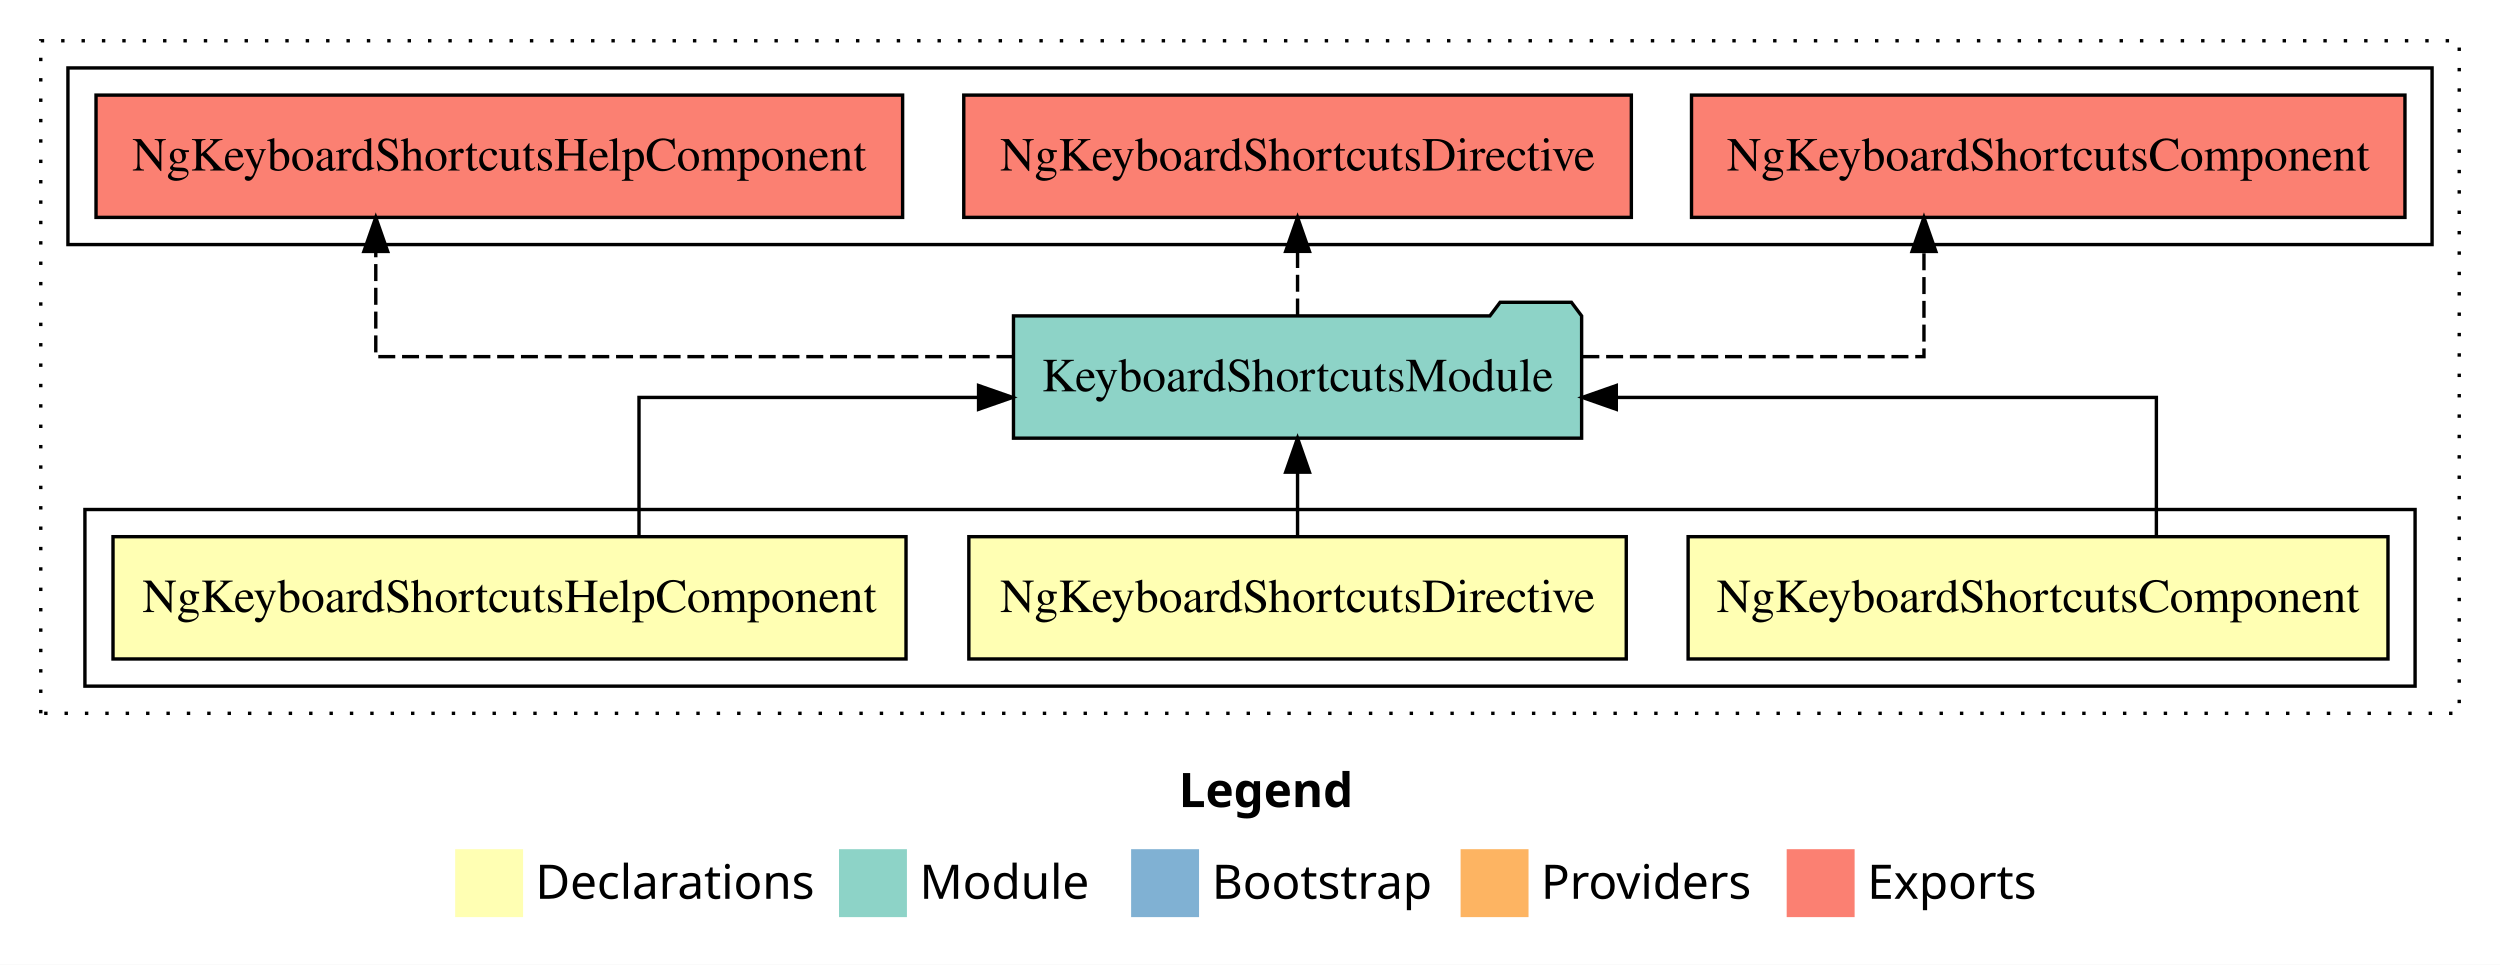
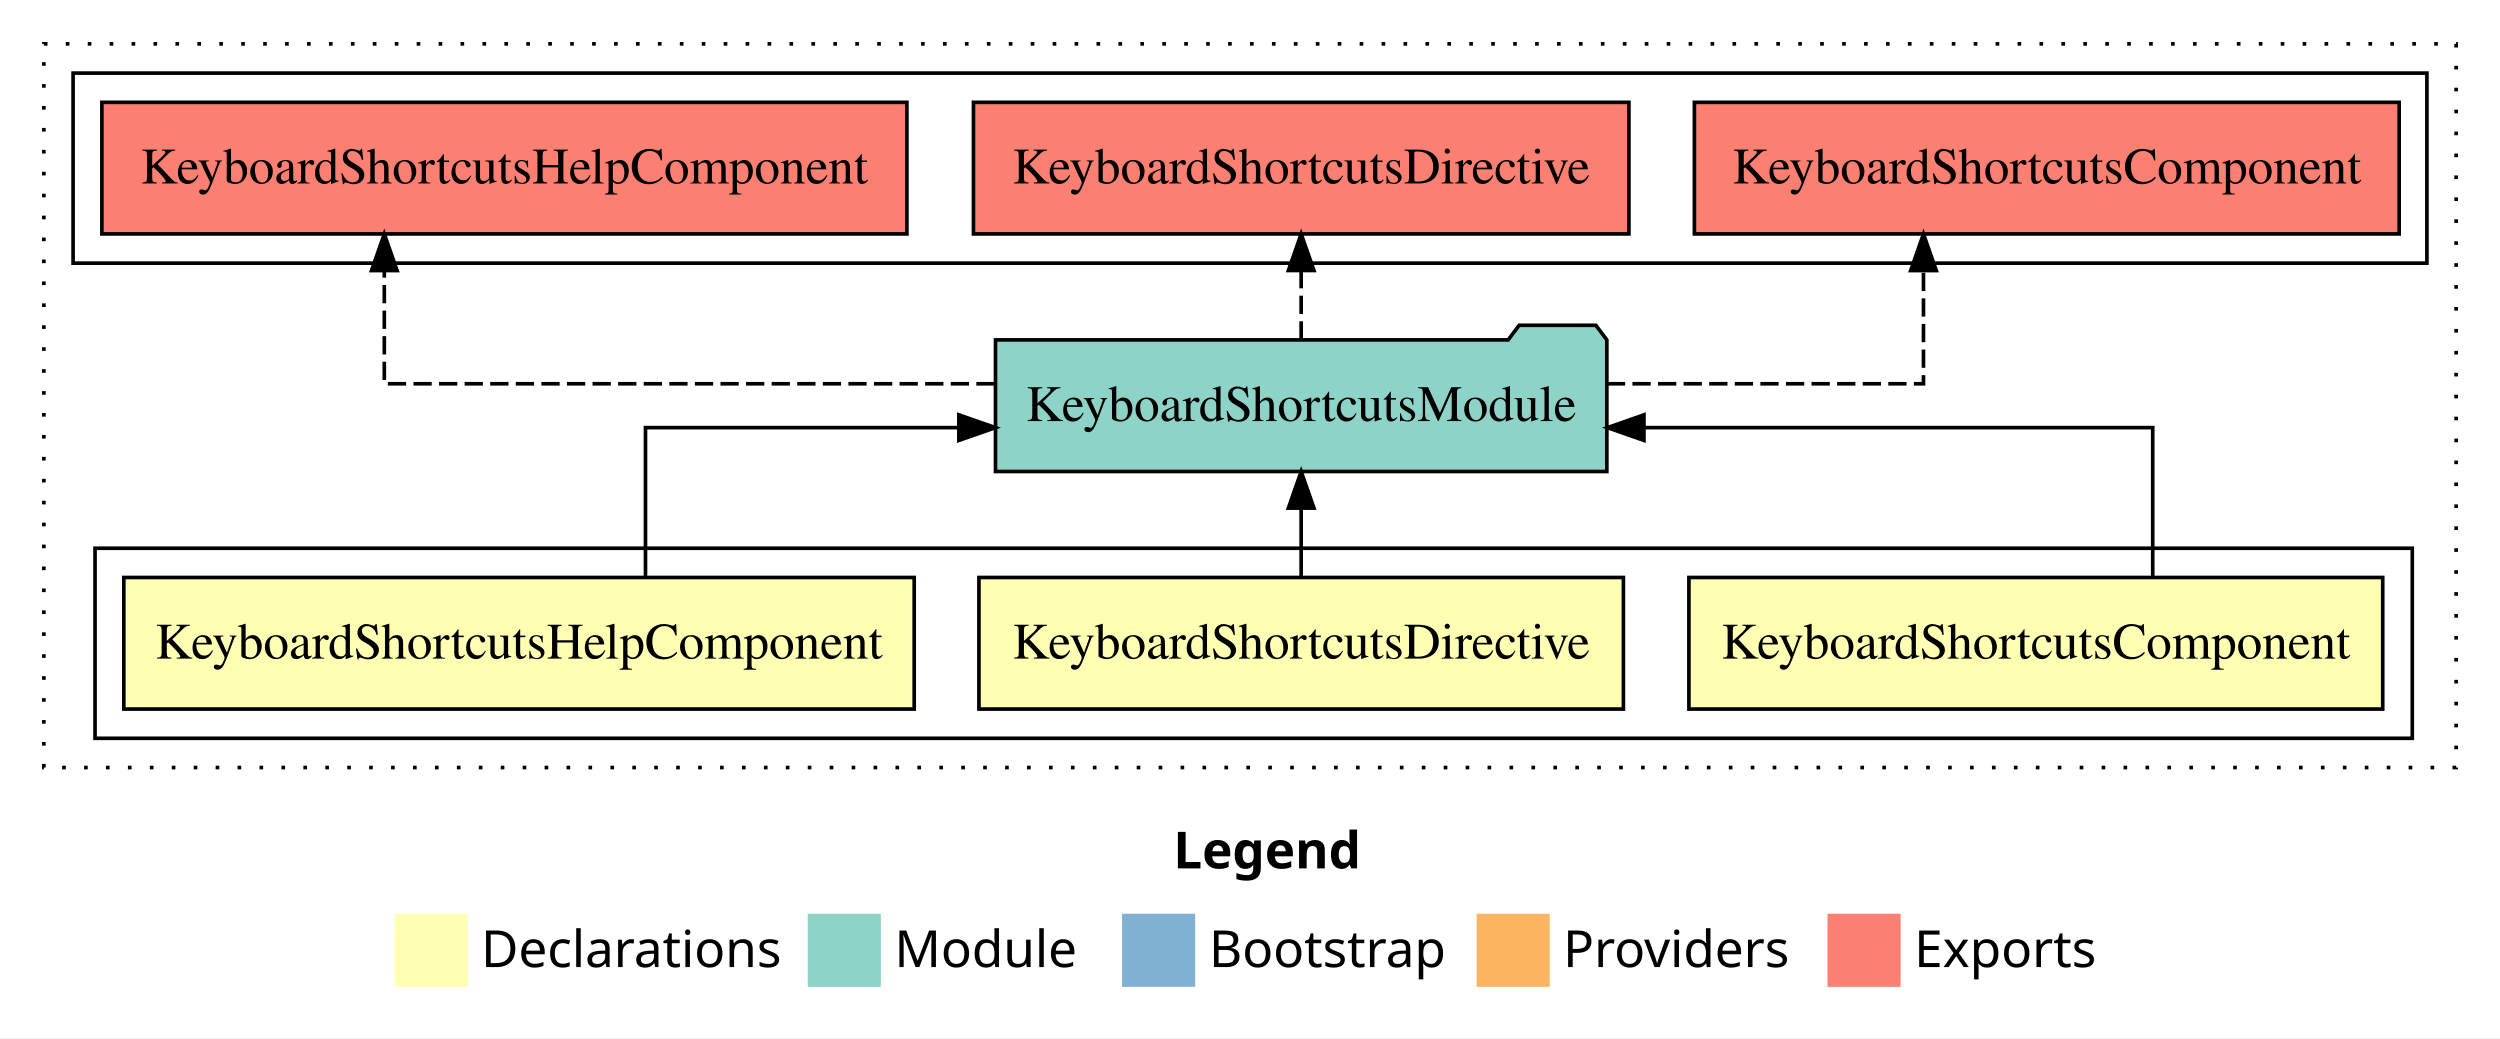
- <svg xmlns="http://www.w3.org/2000/svg" width="736pt" height="284pt" viewBox="0.00 0.00 736.00 284.00">
+ <svg xmlns="http://www.w3.org/2000/svg" width="684pt" height="284pt" viewBox="0.00 0.00 684.00 284.00">
  <g id="graph0" class="graph" transform="scale(1 1) rotate(0) translate(4 280)">
-     <polygon fill="#ffffff" stroke="transparent" points="-4,4 -4,-280 732,-280 732,4 -4,4" />
-     <text text-anchor="start" x="343.009" y="-42.4" font-family="sans-serif" font-weight="bold" font-size="14.00" fill="#000000">Legend</text>
-     <polygon fill="#ffffb3" stroke="transparent" points="130,-10 130,-30 150,-30 150,-10 130,-10" />
-     <text text-anchor="start" x="153.629" y="-15.4" font-family="sans-serif" font-size="14.00" fill="#000000">  Declarations</text>
-     <polygon fill="#8dd3c7" stroke="transparent" points="243,-10 243,-30 263,-30 263,-10 243,-10" />
-     <text text-anchor="start" x="266.725" y="-15.4" font-family="sans-serif" font-size="14.00" fill="#000000">  Module</text>
-     <polygon fill="#80b1d3" stroke="transparent" points="329,-10 329,-30 349,-30 349,-10 329,-10" />
-     <text text-anchor="start" x="352.781" y="-15.4" font-family="sans-serif" font-size="14.00" fill="#000000">  Bootstrap</text>
-     <polygon fill="#fdb462" stroke="transparent" points="426,-10 426,-30 446,-30 446,-10 426,-10" />
-     <text text-anchor="start" x="449.673" y="-15.4" font-family="sans-serif" font-size="14.00" fill="#000000">  Providers</text>
-     <polygon fill="#fb8072" stroke="transparent" points="522,-10 522,-30 542,-30 542,-10 522,-10" />
-     <text text-anchor="start" x="545.726" y="-15.4" font-family="sans-serif" font-size="14.00" fill="#000000">  Exports</text>
+     <polygon fill="#ffffff" stroke="transparent" points="-4,4 -4,-280 680,-280 680,4 -4,4" />
+     <text text-anchor="start" x="317.009" y="-42.4" font-family="sans-serif" font-weight="bold" font-size="14.00" fill="#000000">Legend</text>
+     <polygon fill="#ffffb3" stroke="transparent" points="104,-10 104,-30 124,-30 124,-10 104,-10" />
+     <text text-anchor="start" x="127.629" y="-15.4" font-family="sans-serif" font-size="14.00" fill="#000000">  Declarations</text>
+     <polygon fill="#8dd3c7" stroke="transparent" points="217,-10 217,-30 237,-30 237,-10 217,-10" />
+     <text text-anchor="start" x="240.725" y="-15.4" font-family="sans-serif" font-size="14.00" fill="#000000">  Module</text>
+     <polygon fill="#80b1d3" stroke="transparent" points="303,-10 303,-30 323,-30 323,-10 303,-10" />
+     <text text-anchor="start" x="326.781" y="-15.4" font-family="sans-serif" font-size="14.00" fill="#000000">  Bootstrap</text>
+     <polygon fill="#fdb462" stroke="transparent" points="400,-10 400,-30 420,-30 420,-10 400,-10" />
+     <text text-anchor="start" x="423.673" y="-15.4" font-family="sans-serif" font-size="14.00" fill="#000000">  Providers</text>
+     <polygon fill="#fb8072" stroke="transparent" points="496,-10 496,-30 516,-30 516,-10 496,-10" />
+     <text text-anchor="start" x="519.726" y="-15.4" font-family="sans-serif" font-size="14.00" fill="#000000">  Exports</text>
    <g id="clust1" class="cluster">
-       <polygon fill="none" stroke="#000000" stroke-dasharray="1,5" points="8,-70 8,-268 720,-268 720,-70 8,-70" />
+       <polygon fill="none" stroke="#000000" stroke-dasharray="1,5" points="8,-70 8,-268 668,-268 668,-70 8,-70" />
    </g>
    <g id="clust2" class="cluster">
-       <polygon fill="none" stroke="#000000" points="21,-78 21,-130 707,-130 707,-78 21,-78" />
+       <polygon fill="none" stroke="#000000" points="22,-78 22,-130 656,-130 656,-78 22,-78" />
    </g>
    <g id="clust7" class="cluster">
-       <polygon fill="none" stroke="#000000" points="16,-208 16,-260 712,-260 712,-208 16,-208" />
+       <polygon fill="none" stroke="#000000" points="16,-208 16,-260 660,-260 660,-208 16,-208" />
    </g>
    <g id="node1" class="node">
-       <polygon fill="#ffffb3" stroke="#000000" points="699.02,-122 492.98,-122 492.98,-86 699.02,-86 699.02,-122" />
-       <text text-anchor="middle" x="596" y="-99.8" font-family="Times,serif" font-size="14.00" fill="#000000">NgKeyboardShortcutsComponent</text>
+       <polygon fill="#ffffb3" stroke="#000000" points="647.913,-122 458.087,-122 458.087,-86 647.913,-86 647.913,-122" />
+       <text text-anchor="middle" x="553" y="-99.8" font-family="Times,serif" font-size="14.00" fill="#000000">KeyboardShortcutsComponent</text>
    </g>
    <g id="node4" class="node">
-       <polygon fill="#8dd3c7" stroke="#000000" points="461.63,-187 458.63,-191 437.63,-191 434.63,-187 294.37,-187 294.37,-151 461.63,-151 461.63,-187" />
-       <text text-anchor="middle" x="378" y="-164.8" font-family="Times,serif" font-size="14.00" fill="#000000">KeyboardShortcutsModule</text>
+       <polygon fill="#8dd3c7" stroke="#000000" points="435.63,-187 432.63,-191 411.63,-191 408.63,-187 268.37,-187 268.37,-151 435.63,-151 435.63,-187" />
+       <text text-anchor="middle" x="352" y="-164.8" font-family="Times,serif" font-size="14.00" fill="#000000">KeyboardShortcutsModule</text>
    </g>
    <g id="edge1" class="edge">
-       <path fill="none" stroke="#000000" d="M630.837,-122.022C630.837,-139.373 630.837,-163 630.837,-163 630.837,-163 471.84,-163 471.84,-163" />
-       <polygon fill="#000000" stroke="#000000" points="471.84,-159.5 461.84,-163 471.84,-166.5 471.84,-159.5" />
+       <path fill="none" stroke="#000000" d="M584.985,-122.022C584.985,-139.373 584.985,-163 584.985,-163 584.985,-163 445.784,-163 445.784,-163" />
+       <polygon fill="#000000" stroke="#000000" points="445.784,-159.5 435.784,-163 445.784,-166.5 445.784,-159.5" />
    </g>
    <g id="node2" class="node">
-       <polygon fill="#ffffb3" stroke="#000000" points="474.77,-122 281.23,-122 281.23,-86 474.77,-86 474.77,-122" />
-       <text text-anchor="middle" x="378" y="-99.8" font-family="Times,serif" font-size="14.00" fill="#000000">NgKeyboardShortcutsDirective</text>
+       <polygon fill="#ffffb3" stroke="#000000" points="440.163,-122 263.837,-122 263.837,-86 440.163,-86 440.163,-122" />
+       <text text-anchor="middle" x="352" y="-99.8" font-family="Times,serif" font-size="14.00" fill="#000000">KeyboardShortcutsDirective</text>
    </g>
    <g id="edge2" class="edge">
-       <path fill="none" stroke="#000000" d="M378,-122.106C378,-122.106 378,-140.991 378,-140.991" />
-       <polygon fill="#000000" stroke="#000000" points="374.5,-140.991 378,-150.991 381.5,-140.991 374.5,-140.991" />
+       <path fill="none" stroke="#000000" d="M352,-122.106C352,-122.106 352,-140.991 352,-140.991" />
+       <polygon fill="#000000" stroke="#000000" points="348.5,-140.991 352,-150.991 355.5,-140.991 348.5,-140.991" />
    </g>
    <g id="node3" class="node">
-       <polygon fill="#ffffb3" stroke="#000000" points="262.731,-122 29.269,-122 29.269,-86 262.731,-86 262.731,-122" />
-       <text text-anchor="middle" x="146" y="-99.8" font-family="Times,serif" font-size="14.00" fill="#000000">NgKeyboardShortcutsHelpComponent</text>
+       <polygon fill="#ffffb3" stroke="#000000" points="246.125,-122 29.875,-122 29.875,-86 246.125,-86 246.125,-122" />
+       <text text-anchor="middle" x="138" y="-99.8" font-family="Times,serif" font-size="14.00" fill="#000000">KeyboardShortcutsHelpComponent</text>
    </g>
    <g id="edge3" class="edge">
-       <path fill="none" stroke="#000000" d="M184.122,-122.022C184.122,-139.373 184.122,-163 184.122,-163 184.122,-163 284.09,-163 284.09,-163" />
-       <polygon fill="#000000" stroke="#000000" points="284.09,-166.5 294.09,-163 284.09,-159.5 284.09,-166.5" />
+       <path fill="none" stroke="#000000" d="M172.604,-122.022C172.604,-139.373 172.604,-163 172.604,-163 172.604,-163 258.342,-163 258.342,-163" />
+       <polygon fill="#000000" stroke="#000000" points="258.342,-166.5 268.342,-163 258.342,-159.5 258.342,-166.5" />
    </g>
    <g id="node5" class="node">
-       <polygon fill="#fb8072" stroke="#000000" points="704.019,-252 493.981,-252 493.981,-216 704.019,-216 704.019,-252" />
-       <text text-anchor="middle" x="599" y="-229.8" font-family="Times,serif" font-size="14.00" fill="#000000">NgKeyboardShortcutsComponent </text>
+       <polygon fill="#fb8072" stroke="#000000" points="652.412,-252 459.588,-252 459.588,-216 652.412,-216 652.412,-252" />
+       <text text-anchor="middle" x="556" y="-229.8" font-family="Times,serif" font-size="14.00" fill="#000000">KeyboardShortcutsComponent </text>
    </g>
    <g id="edge4" class="edge">
-       <path fill="none" stroke="#000000" stroke-dasharray="5,2" d="M461.843,-175C510.558,-175 562.413,-175 562.413,-175 562.413,-175 562.413,-205.977 562.413,-205.977" />
-       <polygon fill="#000000" stroke="#000000" points="558.914,-205.977 562.413,-215.977 565.914,-205.977 558.914,-205.977" />
+       <path fill="none" stroke="#000000" stroke-dasharray="5,2" d="M435.636,-175C478.695,-175 522.265,-175 522.265,-175 522.265,-175 522.265,-205.977 522.265,-205.977" />
+       <polygon fill="#000000" stroke="#000000" points="518.765,-205.977 522.265,-215.977 525.765,-205.977 518.765,-205.977" />
    </g>
    <g id="node6" class="node">
-       <polygon fill="#fb8072" stroke="#000000" points="476.269,-252 279.731,-252 279.731,-216 476.269,-216 476.269,-252" />
-       <text text-anchor="middle" x="378" y="-229.8" font-family="Times,serif" font-size="14.00" fill="#000000">NgKeyboardShortcutsDirective </text>
+       <polygon fill="#fb8072" stroke="#000000" points="441.663,-252 262.337,-252 262.337,-216 441.663,-216 441.663,-252" />
+       <text text-anchor="middle" x="352" y="-229.8" font-family="Times,serif" font-size="14.00" fill="#000000">KeyboardShortcutsDirective </text>
    </g>
    <g id="edge5" class="edge">
-       <path fill="none" stroke="#000000" stroke-dasharray="5,2" d="M378,-187.106C378,-187.106 378,-205.991 378,-205.991" />
-       <polygon fill="#000000" stroke="#000000" points="374.5,-205.991 378,-215.991 381.5,-205.991 374.5,-205.991" />
+       <path fill="none" stroke="#000000" stroke-dasharray="5,2" d="M352,-187.106C352,-187.106 352,-205.991 352,-205.991" />
+       <polygon fill="#000000" stroke="#000000" points="348.5,-205.991 352,-215.991 355.5,-205.991 348.5,-205.991" />
    </g>
    <g id="node7" class="node">
-       <polygon fill="#fb8072" stroke="#000000" points="261.731,-252 24.269,-252 24.269,-216 261.731,-216 261.731,-252" />
-       <text text-anchor="middle" x="143" y="-229.8" font-family="Times,serif" font-size="14.00" fill="#000000">NgKeyboardShortcutsHelpComponent </text>
+       <polygon fill="#fb8072" stroke="#000000" points="244.124,-252 23.876,-252 23.876,-216 244.124,-216 244.124,-252" />
+       <text text-anchor="middle" x="134" y="-229.8" font-family="Times,serif" font-size="14.00" fill="#000000">KeyboardShortcutsHelpComponent </text>
    </g>
    <g id="edge6" class="edge">
-       <path fill="none" stroke="#000000" stroke-dasharray="5,2" d="M294.365,-175C214.63,-175 106.628,-175 106.628,-175 106.628,-175 106.628,-205.977 106.628,-205.977" />
-       <polygon fill="#000000" stroke="#000000" points="103.128,-205.977 106.628,-215.977 110.128,-205.977 103.128,-205.977" />
+       <path fill="none" stroke="#000000" stroke-dasharray="5,2" d="M268.12,-175C195.195,-175 101.146,-175 101.146,-175 101.146,-175 101.146,-205.977 101.146,-205.977" />
+       <polygon fill="#000000" stroke="#000000" points="97.646,-205.977 101.146,-215.977 104.646,-205.977 97.646,-205.977" />
    </g>
  </g>
</svg>
